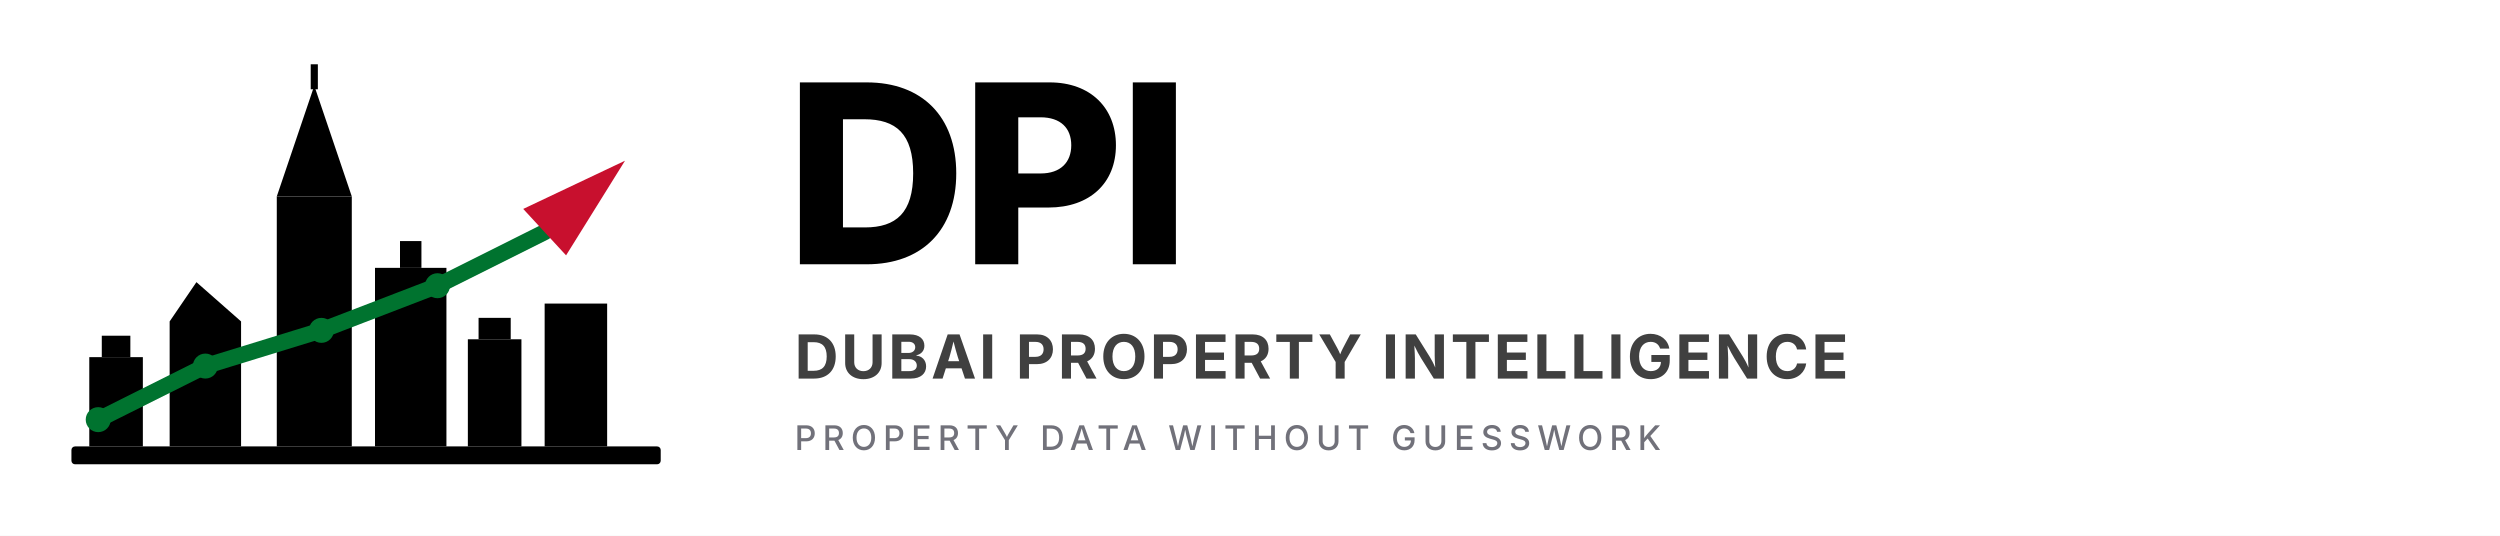
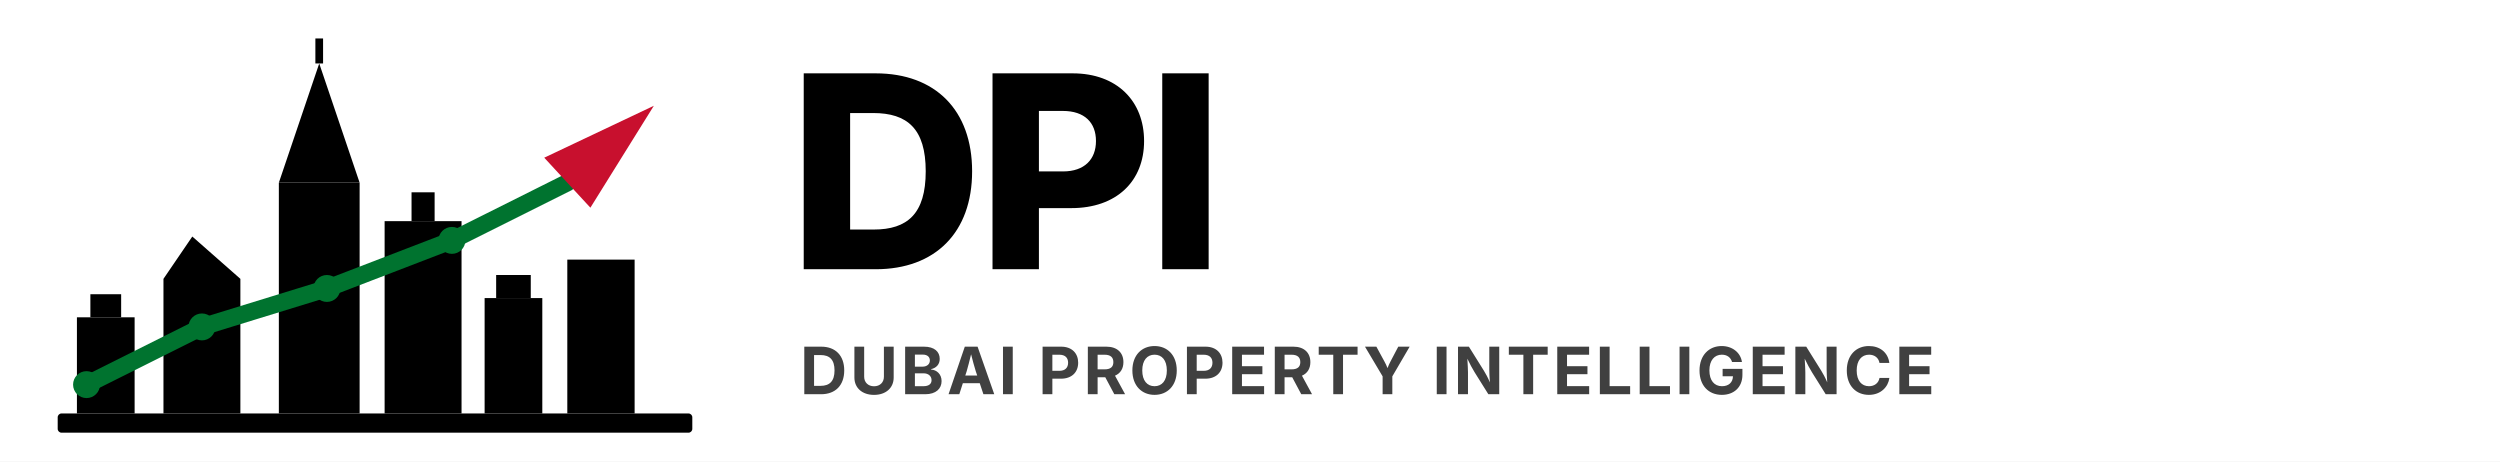
- <svg xmlns="http://www.w3.org/2000/svg" viewBox="0 0 1400 300" width="1400" height="300" fill="none">
-   <rect width="1400" height="300" fill="#ffffff" />
-   <g transform="translate(40, 30)">
-     <rect x="0" y="220" width="330" height="10" rx="2" fill="#000000" />
-     <rect x="10" y="170" width="30" height="50" fill="#000000" />
-     <rect x="17" y="158" width="16" height="12" fill="#000000" />
-     <polygon points="55,220 55,150 70,128 95,150 95,220" fill="#000000" />
-     <rect x="115" y="80" width="42" height="140" fill="#000000" />
-     <polygon points="115,80 136,18 157,80" fill="#000000" />
-     <rect x="134" y="6" width="4" height="14" fill="#000000" />
-     <rect x="170" y="120" width="40" height="100" fill="#000000" />
-     <rect x="184" y="105" width="12" height="15" fill="#000000" />
-     <rect x="222" y="160" width="30" height="60" fill="#000000" />
-     <rect x="228" y="148" width="18" height="12" fill="#000000" />
-     <rect x="265" y="140" width="35" height="80" fill="#000000" />
-     <polyline points="15,205 75,175 140,155 205,130 265,100" stroke="#00732F" stroke-width="9" stroke-linecap="round" stroke-linejoin="round" fill="none" />
-     <circle cx="15" cy="205" r="7" fill="#00732F" />
-     <circle cx="75" cy="175" r="7" fill="#00732F" />
-     <circle cx="140" cy="155" r="7" fill="#00732F" />
-     <circle cx="205" cy="130" r="7" fill="#00732F" />
-     <polygon points="310,60 277,113 253,87" fill="#C8102E" />
+ <svg xmlns="http://www.w3.org/2000/svg" viewBox="0 0 1300 240" width="1300" height="240" fill="none">
+   <rect width="1300" height="240" fill="#ffffff" />
+   <g transform="translate(30, 20)">
+     <rect x="0" y="195" width="330" height="10" rx="2" fill="#000000" />
+     <rect x="10" y="145" width="30" height="50" fill="#000000" />
+     <rect x="17" y="133" width="16" height="12" fill="#000000" />
+     <polygon points="55,195 55,125 70,103 95,125 95,195" fill="#000000" />
+     <rect x="115" y="75" width="42" height="120" fill="#000000" />
+     <polygon points="115,75 136,13 157,75" fill="#000000" />
+     <rect x="134" y="0" width="4" height="13" fill="#000000" />
+     <rect x="170" y="95" width="40" height="100" fill="#000000" />
+     <rect x="184" y="80" width="12" height="15" fill="#000000" />
+     <rect x="222" y="135" width="30" height="60" fill="#000000" />
+     <rect x="228" y="123" width="18" height="12" fill="#000000" />
+     <rect x="265" y="115" width="35" height="80" fill="#000000" />
+     <polyline points="15,180 75,150 140,130 205,105 265,75" stroke="#00732F" stroke-width="9" stroke-linecap="round" stroke-linejoin="round" fill="none" />
+     <circle cx="15" cy="180" r="7" fill="#00732F" />
+     <circle cx="75" cy="150" r="7" fill="#00732F" />
+     <circle cx="140" cy="130" r="7" fill="#00732F" />
+     <circle cx="205" cy="105" r="7" fill="#00732F" />
+     <polygon points="310,35 277,88 253,62" fill="#C8102E" />
  </g>
-   <g transform="translate(440, 0)">
-     <text x="0" y="148" font-family="Inter, 'Segoe UI', system-ui, -apple-system, Arial, sans-serif" font-size="140" font-weight="800" fill="#000000" letter-spacing="-3">DPI</text>
-     <text x="5" y="212" font-family="Inter, 'Segoe UI', system-ui, -apple-system, Arial, sans-serif" font-size="34" font-weight="700" fill="#404040" letter-spacing="1.5">DUBAI PROPERTY INTELLIGENCE</text>
-     <text x="5" y="252" font-family="Inter, 'Segoe UI', system-ui, -apple-system, Arial, sans-serif" font-size="19" font-weight="500" fill="#71717a" letter-spacing="3.5">PROPERTY DATA WITHOUT GUESSWORK</text>
+   <g transform="translate(410, 0)">
+     <text x="0" y="140" font-family="Inter, 'Segoe UI', system-ui, -apple-system, Arial, sans-serif" font-size="140" font-weight="800" fill="#000000" letter-spacing="-3">DPI</text>
+     <text x="6" y="205" font-family="Inter, 'Segoe UI', system-ui, -apple-system, Arial, sans-serif" font-size="34" font-weight="700" fill="#404040" letter-spacing="1.5">DUBAI PROPERTY INTELLIGENCE</text>
  </g>
</svg>
